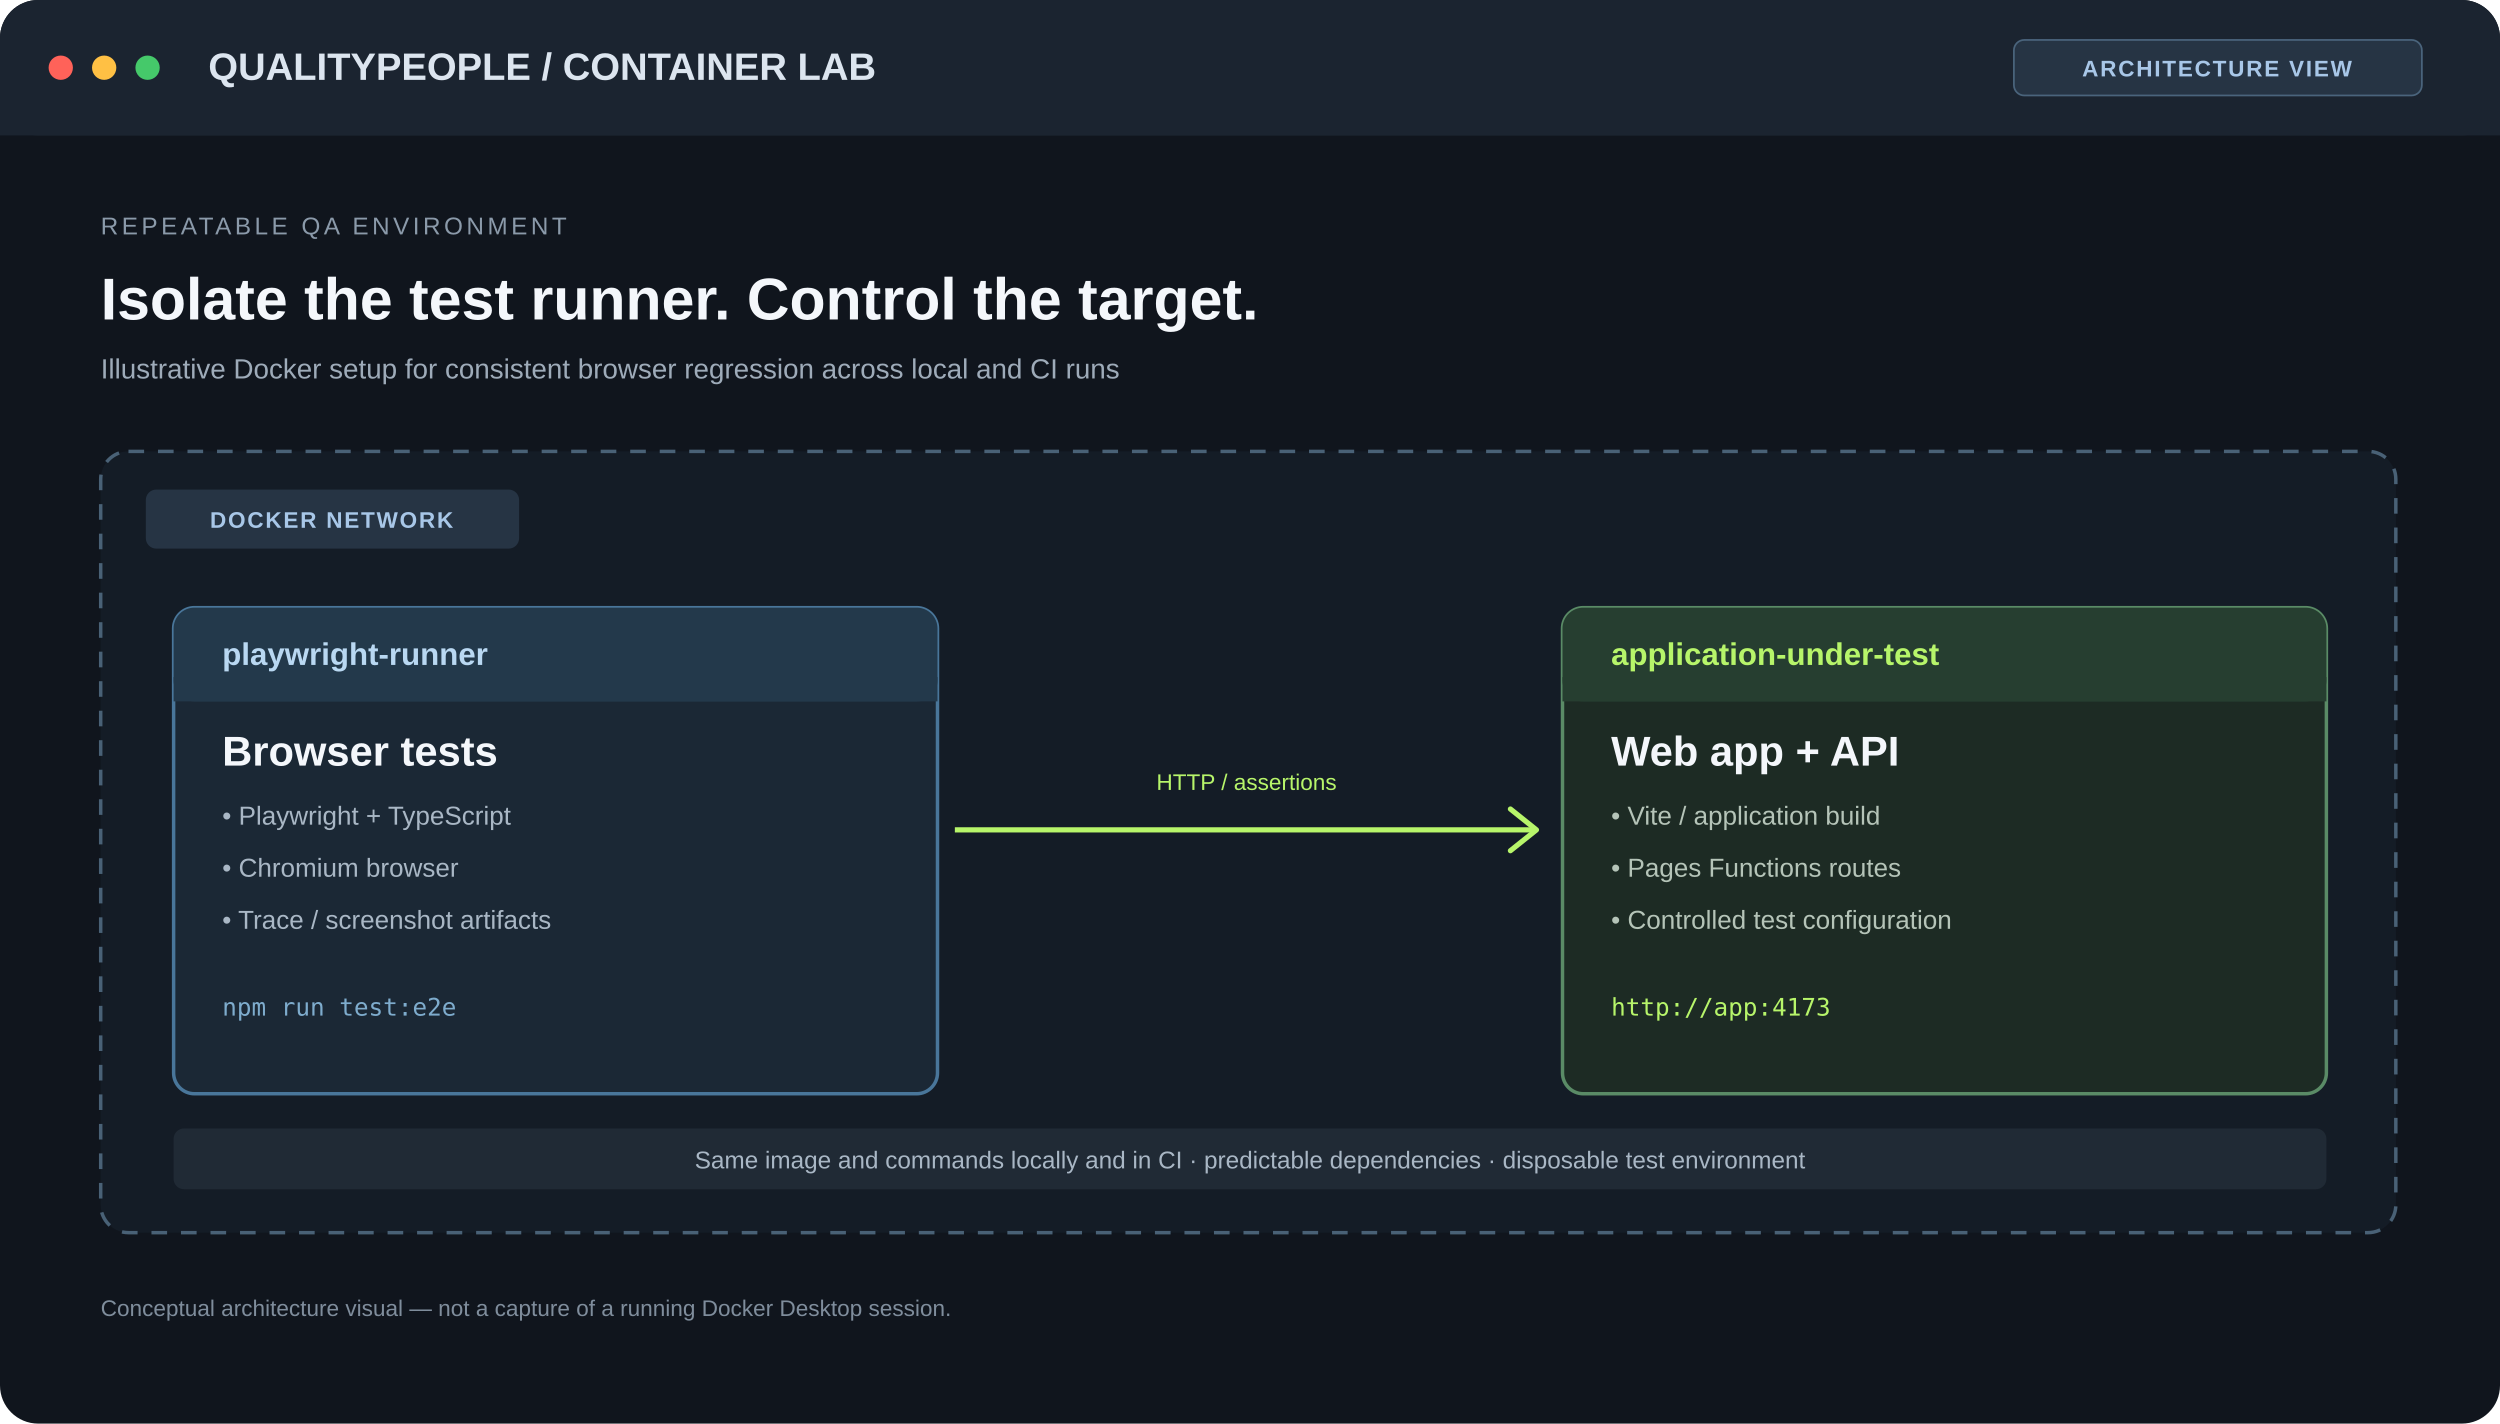
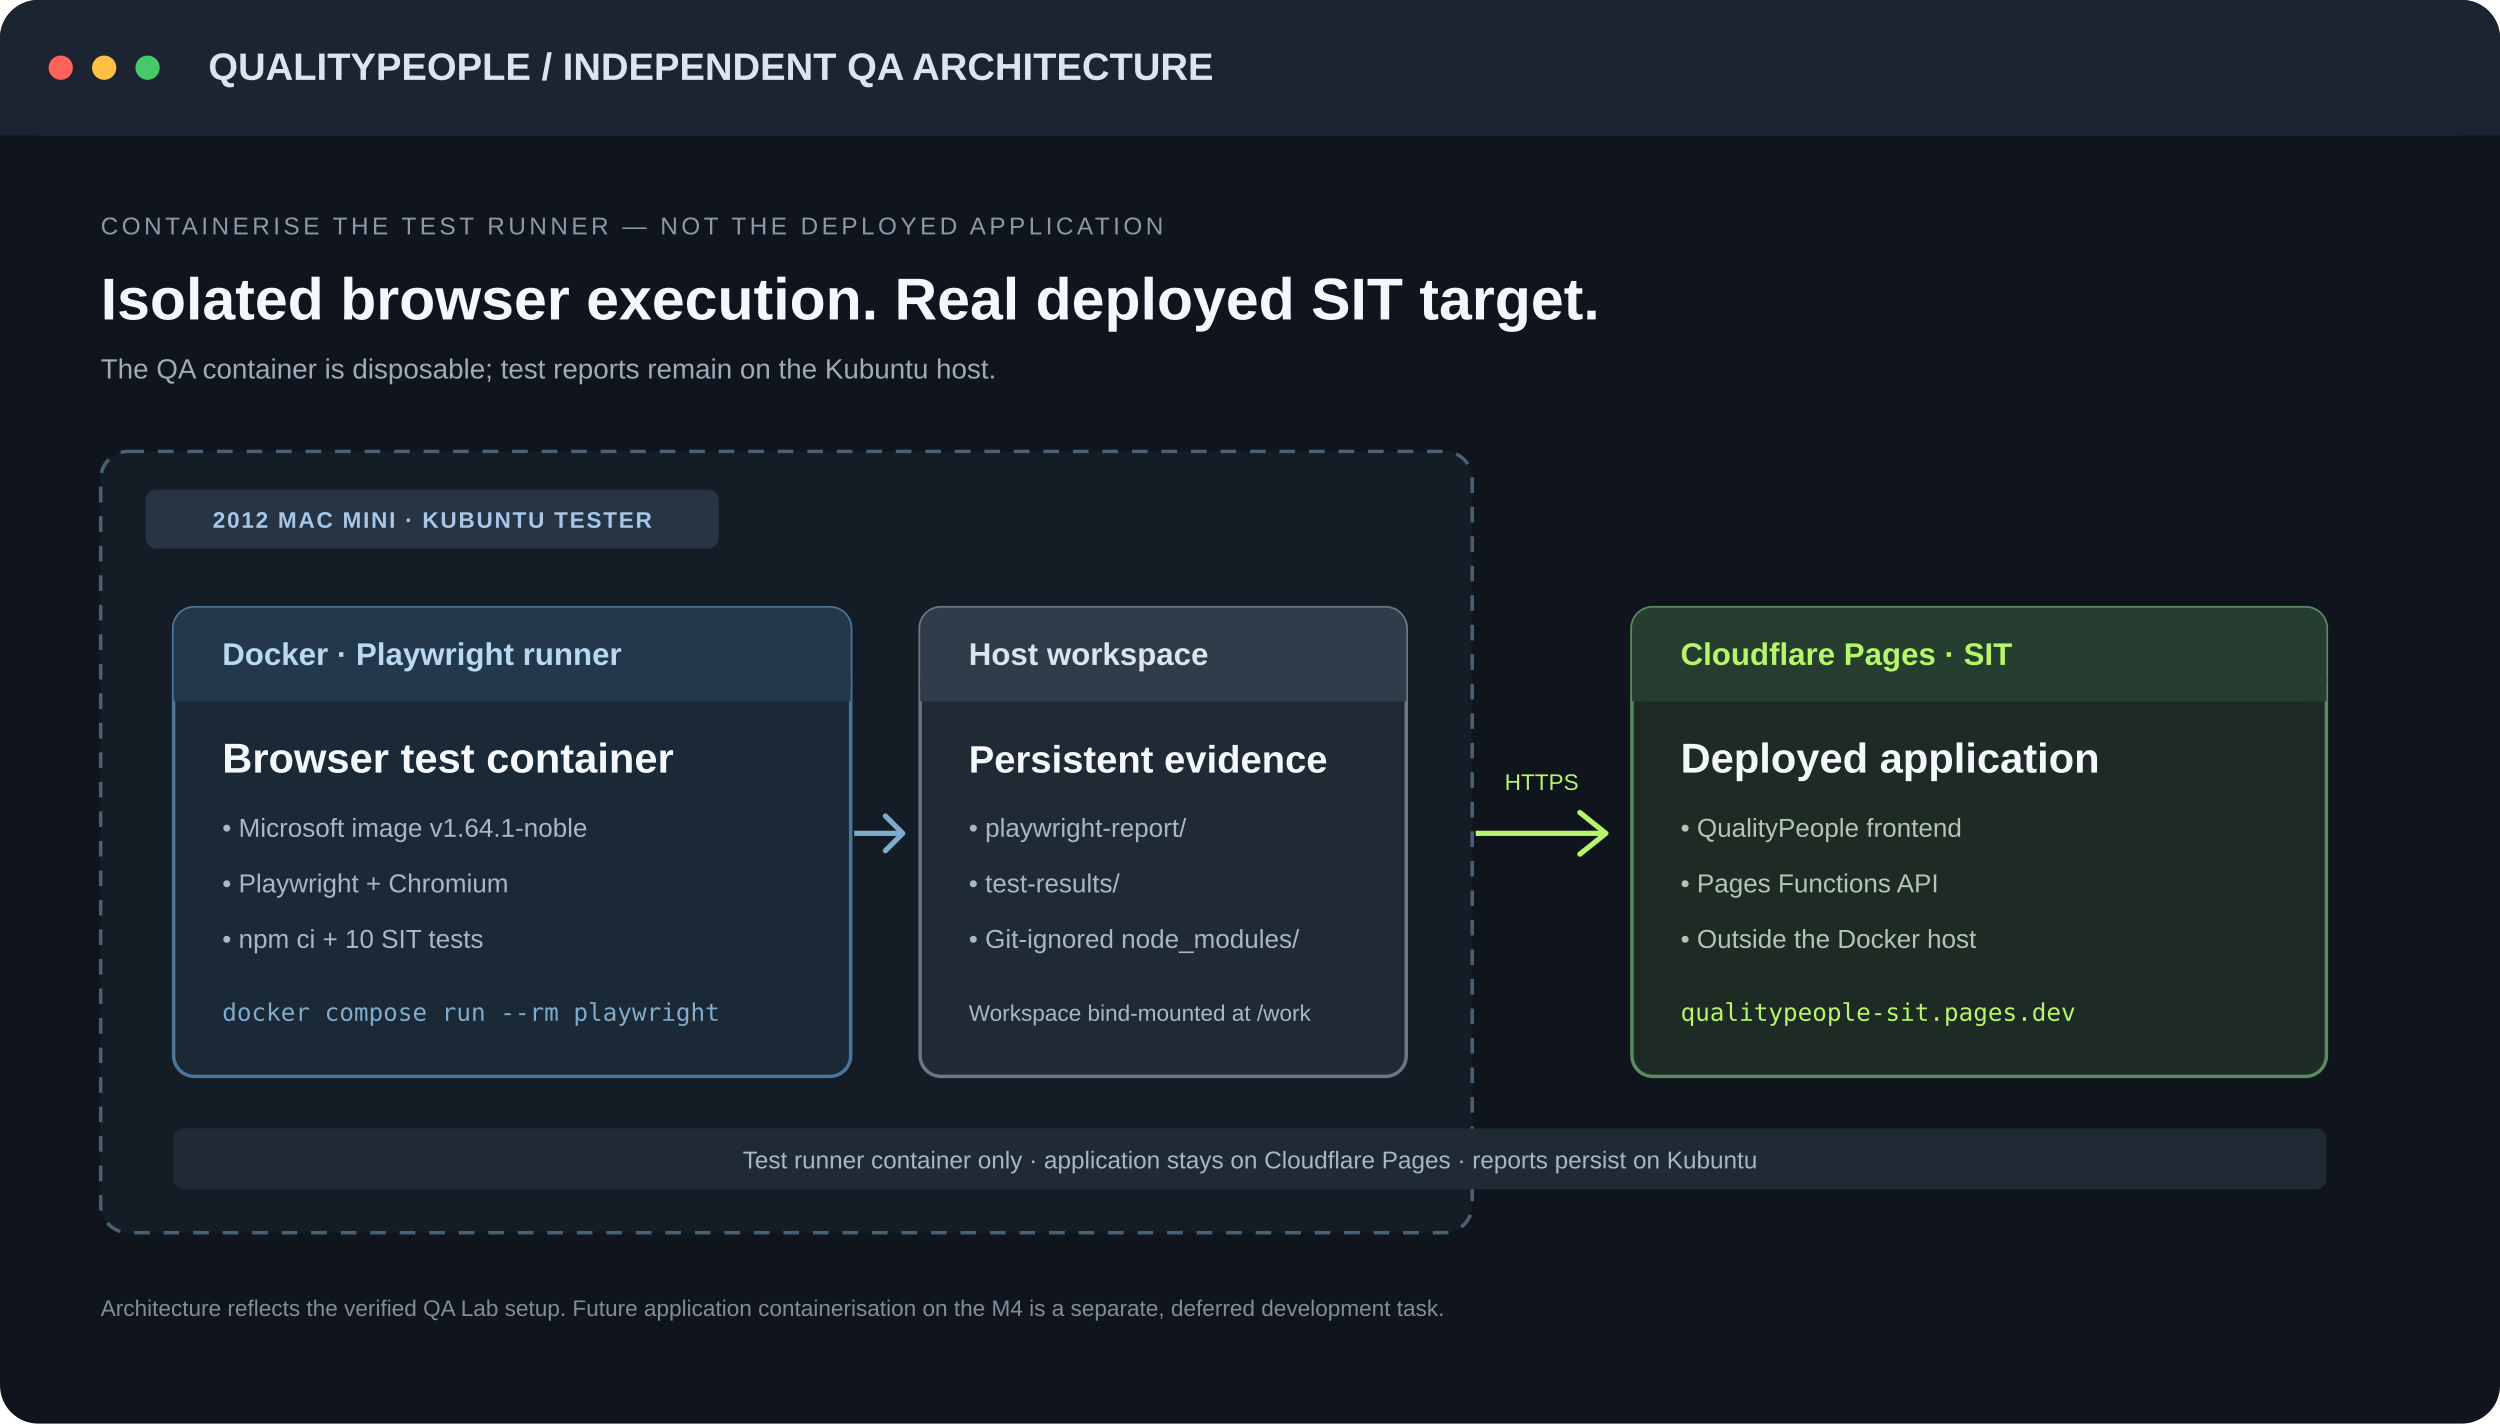
<svg xmlns="http://www.w3.org/2000/svg" width="1440" height="820" viewBox="0 0 1440 820" role="img" aria-labelledby="title desc">
  <rect width="1440" height="820" rx="22" fill="#10151d" />
  <rect width="1440" height="78" rx="22" fill="#1b2430" />
  <rect y="56" width="1440" height="22" fill="#1b2430" />
  <circle cx="35" cy="39" r="7" fill="#ff6259" />
  <circle cx="60" cy="39" r="7" fill="#ffc044" />
  <circle cx="85" cy="39" r="7" fill="#45c96a" />
-   <text x="120" y="46" fill="#dce5ef" font-family="Arial,sans-serif" font-size="22" font-weight="700">QUALITYPEOPLE / CONTAINER LAB</text>
-   <rect x="1160" y="23" width="235" height="32" rx="6" fill="#263444" stroke="#4a647c" />
-   <text x="1277" y="44" fill="#a8c7e8" text-anchor="middle" font-family="Arial,sans-serif" font-size="13" font-weight="700" letter-spacing="1">ARCHITECTURE VIEW</text>
-   <text x="58" y="135" fill="#8b9aaa" font-family="Arial,sans-serif" font-size="14" letter-spacing="2">REPEATABLE QA ENVIRONMENT</text>
-   <text x="58" y="184" fill="#f4f7fb" font-family="Arial,sans-serif" font-size="34" font-weight="700">Isolate the test runner. Control the target.</text>
-   <text x="58" y="218" fill="#9eabb9" font-family="Arial,sans-serif" font-size="16">Illustrative Docker setup for consistent browser regression across local and CI runs</text>
-   <rect x="58" y="260" width="1322" height="450" rx="16" fill="#141c26" stroke="#496176" stroke-width="2" stroke-dasharray="9 8" />
-   <rect x="84" y="282" width="215" height="34" rx="6" fill="#263444" />
-   <text x="191" y="304" fill="#a8c7e8" font-family="Arial,sans-serif" font-size="13" font-weight="700" text-anchor="middle" letter-spacing="1">DOCKER NETWORK</text>
-   <rect x="100" y="350" width="440" height="280" rx="12" fill="#1b2835" stroke="#49769a" stroke-width="2" />
-   <rect x="100" y="350" width="440" height="54" rx="12" fill="#23394b" />
-   <rect x="100" y="390" width="440" height="14" fill="#23394b" />
-   <text x="128" y="383" fill="#b9d8f2" font-family="Arial,sans-serif" font-size="18" font-weight="700">playwright-runner</text>
-   <text x="128" y="441" fill="#f4f7fb" font-family="Arial,sans-serif" font-size="24" font-weight="700">Browser tests</text>
-   <text x="128" y="475" fill="#a9b7c5" font-family="Arial,sans-serif" font-size="15">• Playwright + TypeScript</text>
-   <text x="128" y="505" fill="#a9b7c5" font-family="Arial,sans-serif" font-size="15">• Chromium browser</text>
-   <text x="128" y="535" fill="#a9b7c5" font-family="Arial,sans-serif" font-size="15">• Trace / screenshot artifacts</text>
-   <text x="128" y="585" fill="#7eaccd" font-family="monospace" font-size="14">npm run test:e2e</text>
-   <rect x="900" y="350" width="440" height="280" rx="12" fill="#1d2b24" stroke="#5a8b66" stroke-width="2" />
-   <rect x="900" y="350" width="440" height="54" rx="12" fill="#263e30" />
-   <rect x="900" y="390" width="440" height="14" fill="#263e30" />
-   <text x="928" y="383" fill="#b7f56a" font-family="Arial,sans-serif" font-size="18" font-weight="700">application-under-test</text>
-   <text x="928" y="441" fill="#f4f7fb" font-family="Arial,sans-serif" font-size="24" font-weight="700">Web app + API</text>
-   <text x="928" y="475" fill="#b5c4b8" font-family="Arial,sans-serif" font-size="15">• Vite / application build</text>
-   <text x="928" y="505" fill="#b5c4b8" font-family="Arial,sans-serif" font-size="15">• Pages Functions routes</text>
-   <text x="928" y="535" fill="#b5c4b8" font-family="Arial,sans-serif" font-size="15">• Controlled test configuration</text>
-   <text x="928" y="585" fill="#b7f56a" font-family="monospace" font-size="14">http://app:4173</text>
-   <path d="M550 478 H885" fill="none" stroke="#b7f56a" stroke-width="3" />
-   <path d="M870 466 L885 478 L870 490" fill="none" stroke="#b7f56a" stroke-width="3" stroke-linecap="round" stroke-linejoin="round" />
-   <text x="718" y="455" fill="#b7f56a" font-family="Arial,sans-serif" font-size="13" text-anchor="middle">HTTP / assertions</text>
+   <text x="120" y="46" fill="#dce5ef" font-family="Arial,sans-serif" font-size="22" font-weight="700">QUALITYPEOPLE / INDEPENDENT QA ARCHITECTURE</text>
+   <text x="58" y="135" fill="#8b9aaa" font-family="Arial,sans-serif" font-size="14" letter-spacing="2">CONTAINERISE THE TEST RUNNER — NOT THE DEPLOYED APPLICATION</text>
+   <text x="58" y="184" fill="#f4f7fb" font-family="Arial,sans-serif" font-size="34" font-weight="700">Isolated browser execution. Real deployed SIT target.</text>
+   <text x="58" y="218" fill="#9eabb9" font-family="Arial,sans-serif" font-size="16">The QA container is disposable; test reports remain on the Kubuntu host.</text>
+   <rect x="58" y="260" width="790" height="450" rx="16" fill="#141c26" stroke="#496176" stroke-width="2" stroke-dasharray="9 8" />
+   <rect x="84" y="282" width="330" height="34" rx="6" fill="#263444" />
+   <text x="249" y="304" fill="#a8c7e8" font-family="Arial,sans-serif" font-size="13" font-weight="700" text-anchor="middle" letter-spacing="1">2012 MAC MINI · KUBUNTU TESTER</text>
+   <rect x="100" y="350" width="390" height="270" rx="12" fill="#1b2835" stroke="#49769a" stroke-width="2" />
+   <rect x="100" y="350" width="390" height="54" rx="12" fill="#23394b" />
+   <rect x="100" y="390" width="390" height="14" fill="#23394b" />
+   <text x="128" y="383" fill="#b9d8f2" font-family="Arial,sans-serif" font-size="18" font-weight="700">Docker · Playwright runner</text>
+   <text x="128" y="445" fill="#f4f7fb" font-family="Arial,sans-serif" font-size="24" font-weight="700">Browser test container</text>
+   <text x="128" y="482" fill="#a9b7c5" font-family="Arial,sans-serif" font-size="15">• Microsoft image v1.64.1-noble</text>
+   <text x="128" y="514" fill="#a9b7c5" font-family="Arial,sans-serif" font-size="15">• Playwright + Chromium</text>
+   <text x="128" y="546" fill="#a9b7c5" font-family="Arial,sans-serif" font-size="15">• npm ci + 10 SIT tests</text>
+   <text x="128" y="588" fill="#7eaccd" font-family="monospace" font-size="14">docker compose run --rm playwright</text>
+   <rect x="530" y="350" width="280" height="270" rx="12" fill="#202a35" stroke="#6d7784" stroke-width="2" />
+   <rect x="530" y="350" width="280" height="54" rx="12" fill="#303c49" />
+   <rect x="530" y="390" width="280" height="14" fill="#303c49" />
+   <text x="558" y="383" fill="#dce5ef" font-family="Arial,sans-serif" font-size="18" font-weight="700">Host workspace</text>
+   <text x="558" y="445" fill="#f4f7fb" font-family="Arial,sans-serif" font-size="22" font-weight="700">Persistent evidence</text>
+   <text x="558" y="482" fill="#a9b7c5" font-family="Arial,sans-serif" font-size="15">• playwright-report/</text>
+   <text x="558" y="514" fill="#a9b7c5" font-family="Arial,sans-serif" font-size="15">• test-results/</text>
+   <text x="558" y="546" fill="#a9b7c5" font-family="Arial,sans-serif" font-size="15">• Git-ignored node_modules/</text>
+   <text x="558" y="588" fill="#a9b7c5" font-family="Arial,sans-serif" font-size="13">Workspace bind-mounted at /work</text>
+   <path d="M492 480 H520" fill="none" stroke="#7eaccd" stroke-width="3" />
+   <path d="M510 470 L520 480 L510 490" fill="none" stroke="#7eaccd" stroke-width="3" stroke-linecap="round" stroke-linejoin="round" />
+   <rect x="940" y="350" width="400" height="270" rx="12" fill="#1d2b24" stroke="#5a8b66" stroke-width="2" />
+   <rect x="940" y="350" width="400" height="54" rx="12" fill="#263e30" />
+   <rect x="940" y="390" width="400" height="14" fill="#263e30" />
+   <text x="968" y="383" fill="#b7f56a" font-family="Arial,sans-serif" font-size="18" font-weight="700">Cloudflare Pages · SIT</text>
+   <text x="968" y="445" fill="#f4f7fb" font-family="Arial,sans-serif" font-size="24" font-weight="700">Deployed application</text>
+   <text x="968" y="482" fill="#b5c4b8" font-family="Arial,sans-serif" font-size="15">• QualityPeople frontend</text>
+   <text x="968" y="514" fill="#b5c4b8" font-family="Arial,sans-serif" font-size="15">• Pages Functions API</text>
+   <text x="968" y="546" fill="#b5c4b8" font-family="Arial,sans-serif" font-size="15">• Outside the Docker host</text>
+   <text x="968" y="588" fill="#b7f56a" font-family="monospace" font-size="14">qualitypeople-sit.pages.dev</text>
+   <path d="M850 480 H925" fill="none" stroke="#b7f56a" stroke-width="3" />
+   <path d="M910 468 L925 480 L910 492" fill="none" stroke="#b7f56a" stroke-width="3" stroke-linecap="round" stroke-linejoin="round" />
+   <text x="888" y="455" fill="#b7f56a" font-family="Arial,sans-serif" font-size="13" text-anchor="middle">HTTPS</text>
  <rect x="100" y="650" width="1240" height="35" rx="6" fill="#202a35" />
-   <text x="720" y="673" fill="#a9b7c5" font-family="Arial,sans-serif" font-size="14" text-anchor="middle">Same image and commands locally and in CI · predictable dependencies · disposable test environment</text>
-   <text x="58" y="758" fill="#7f8d9c" font-family="Arial,sans-serif" font-size="13">Conceptual architecture visual — not a capture of a running Docker Desktop session.</text>
+   <text x="720" y="673" fill="#a9b7c5" font-family="Arial,sans-serif" font-size="14" text-anchor="middle">Test runner container only · application stays on Cloudflare Pages · reports persist on Kubuntu</text>
+   <text x="58" y="758" fill="#7f8d9c" font-family="Arial,sans-serif" font-size="13">Architecture reflects the verified QA Lab setup. Future application containerisation on the M4 is a separate, deferred development task.</text>
</svg>
